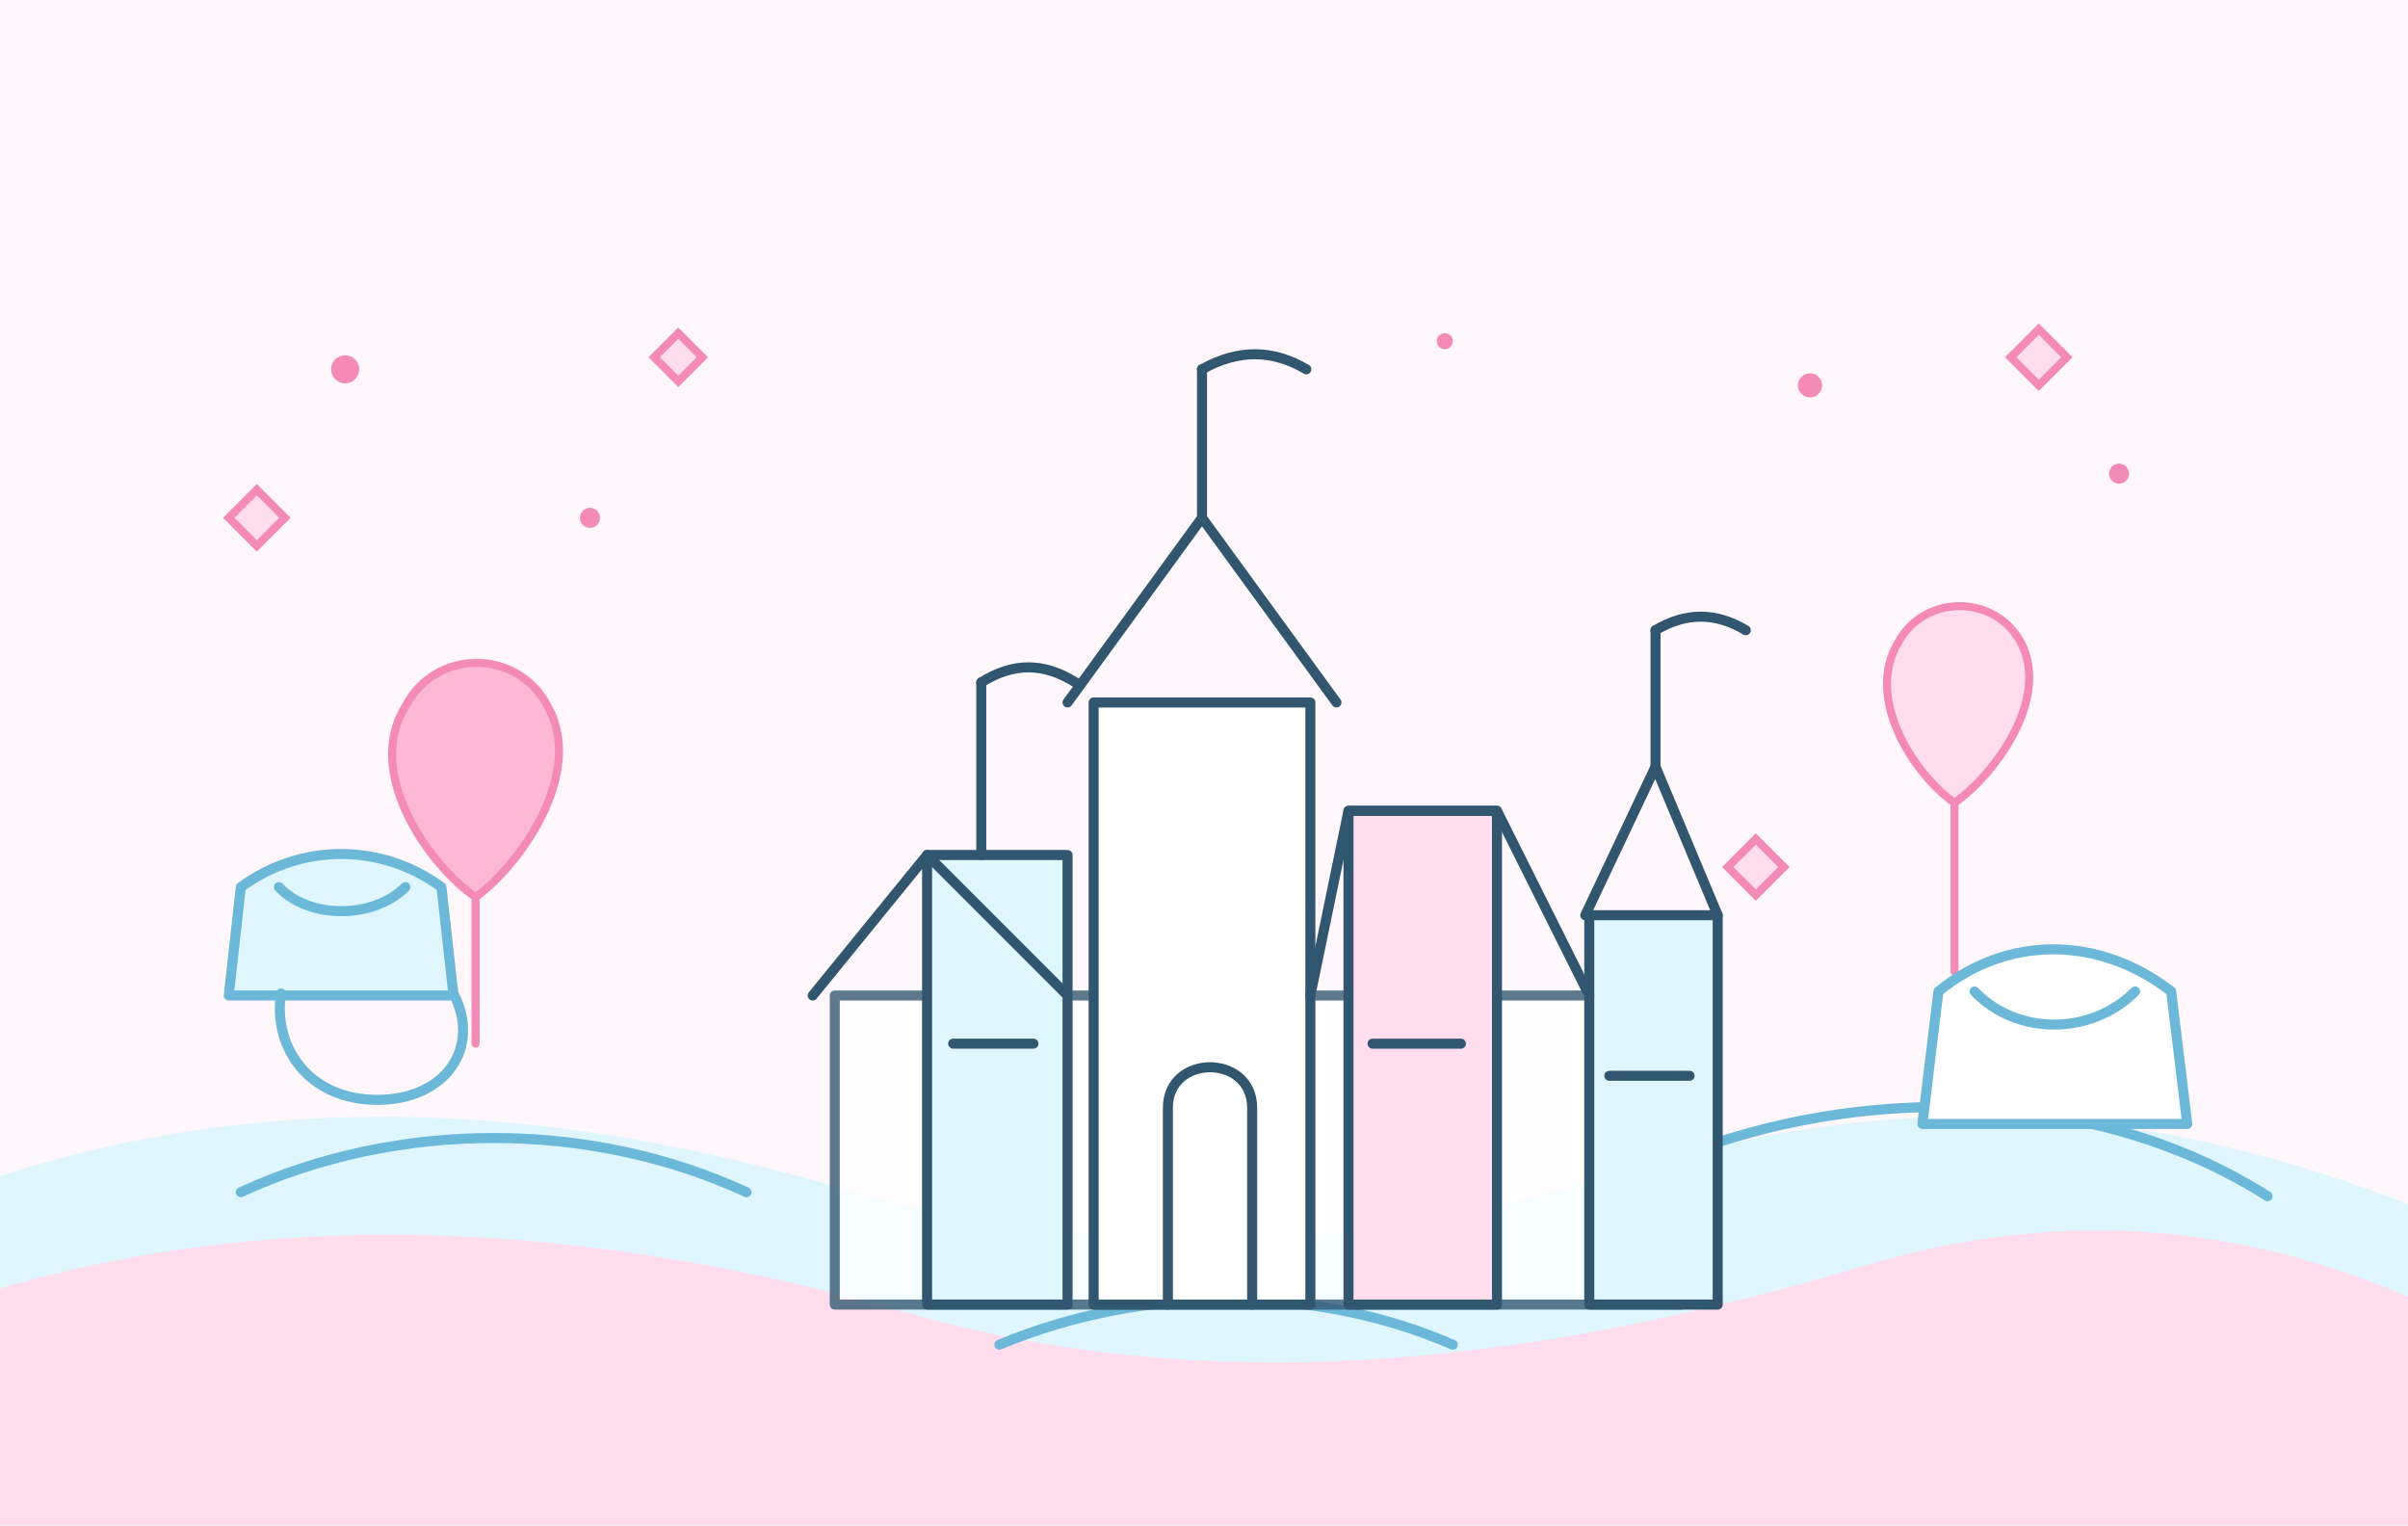
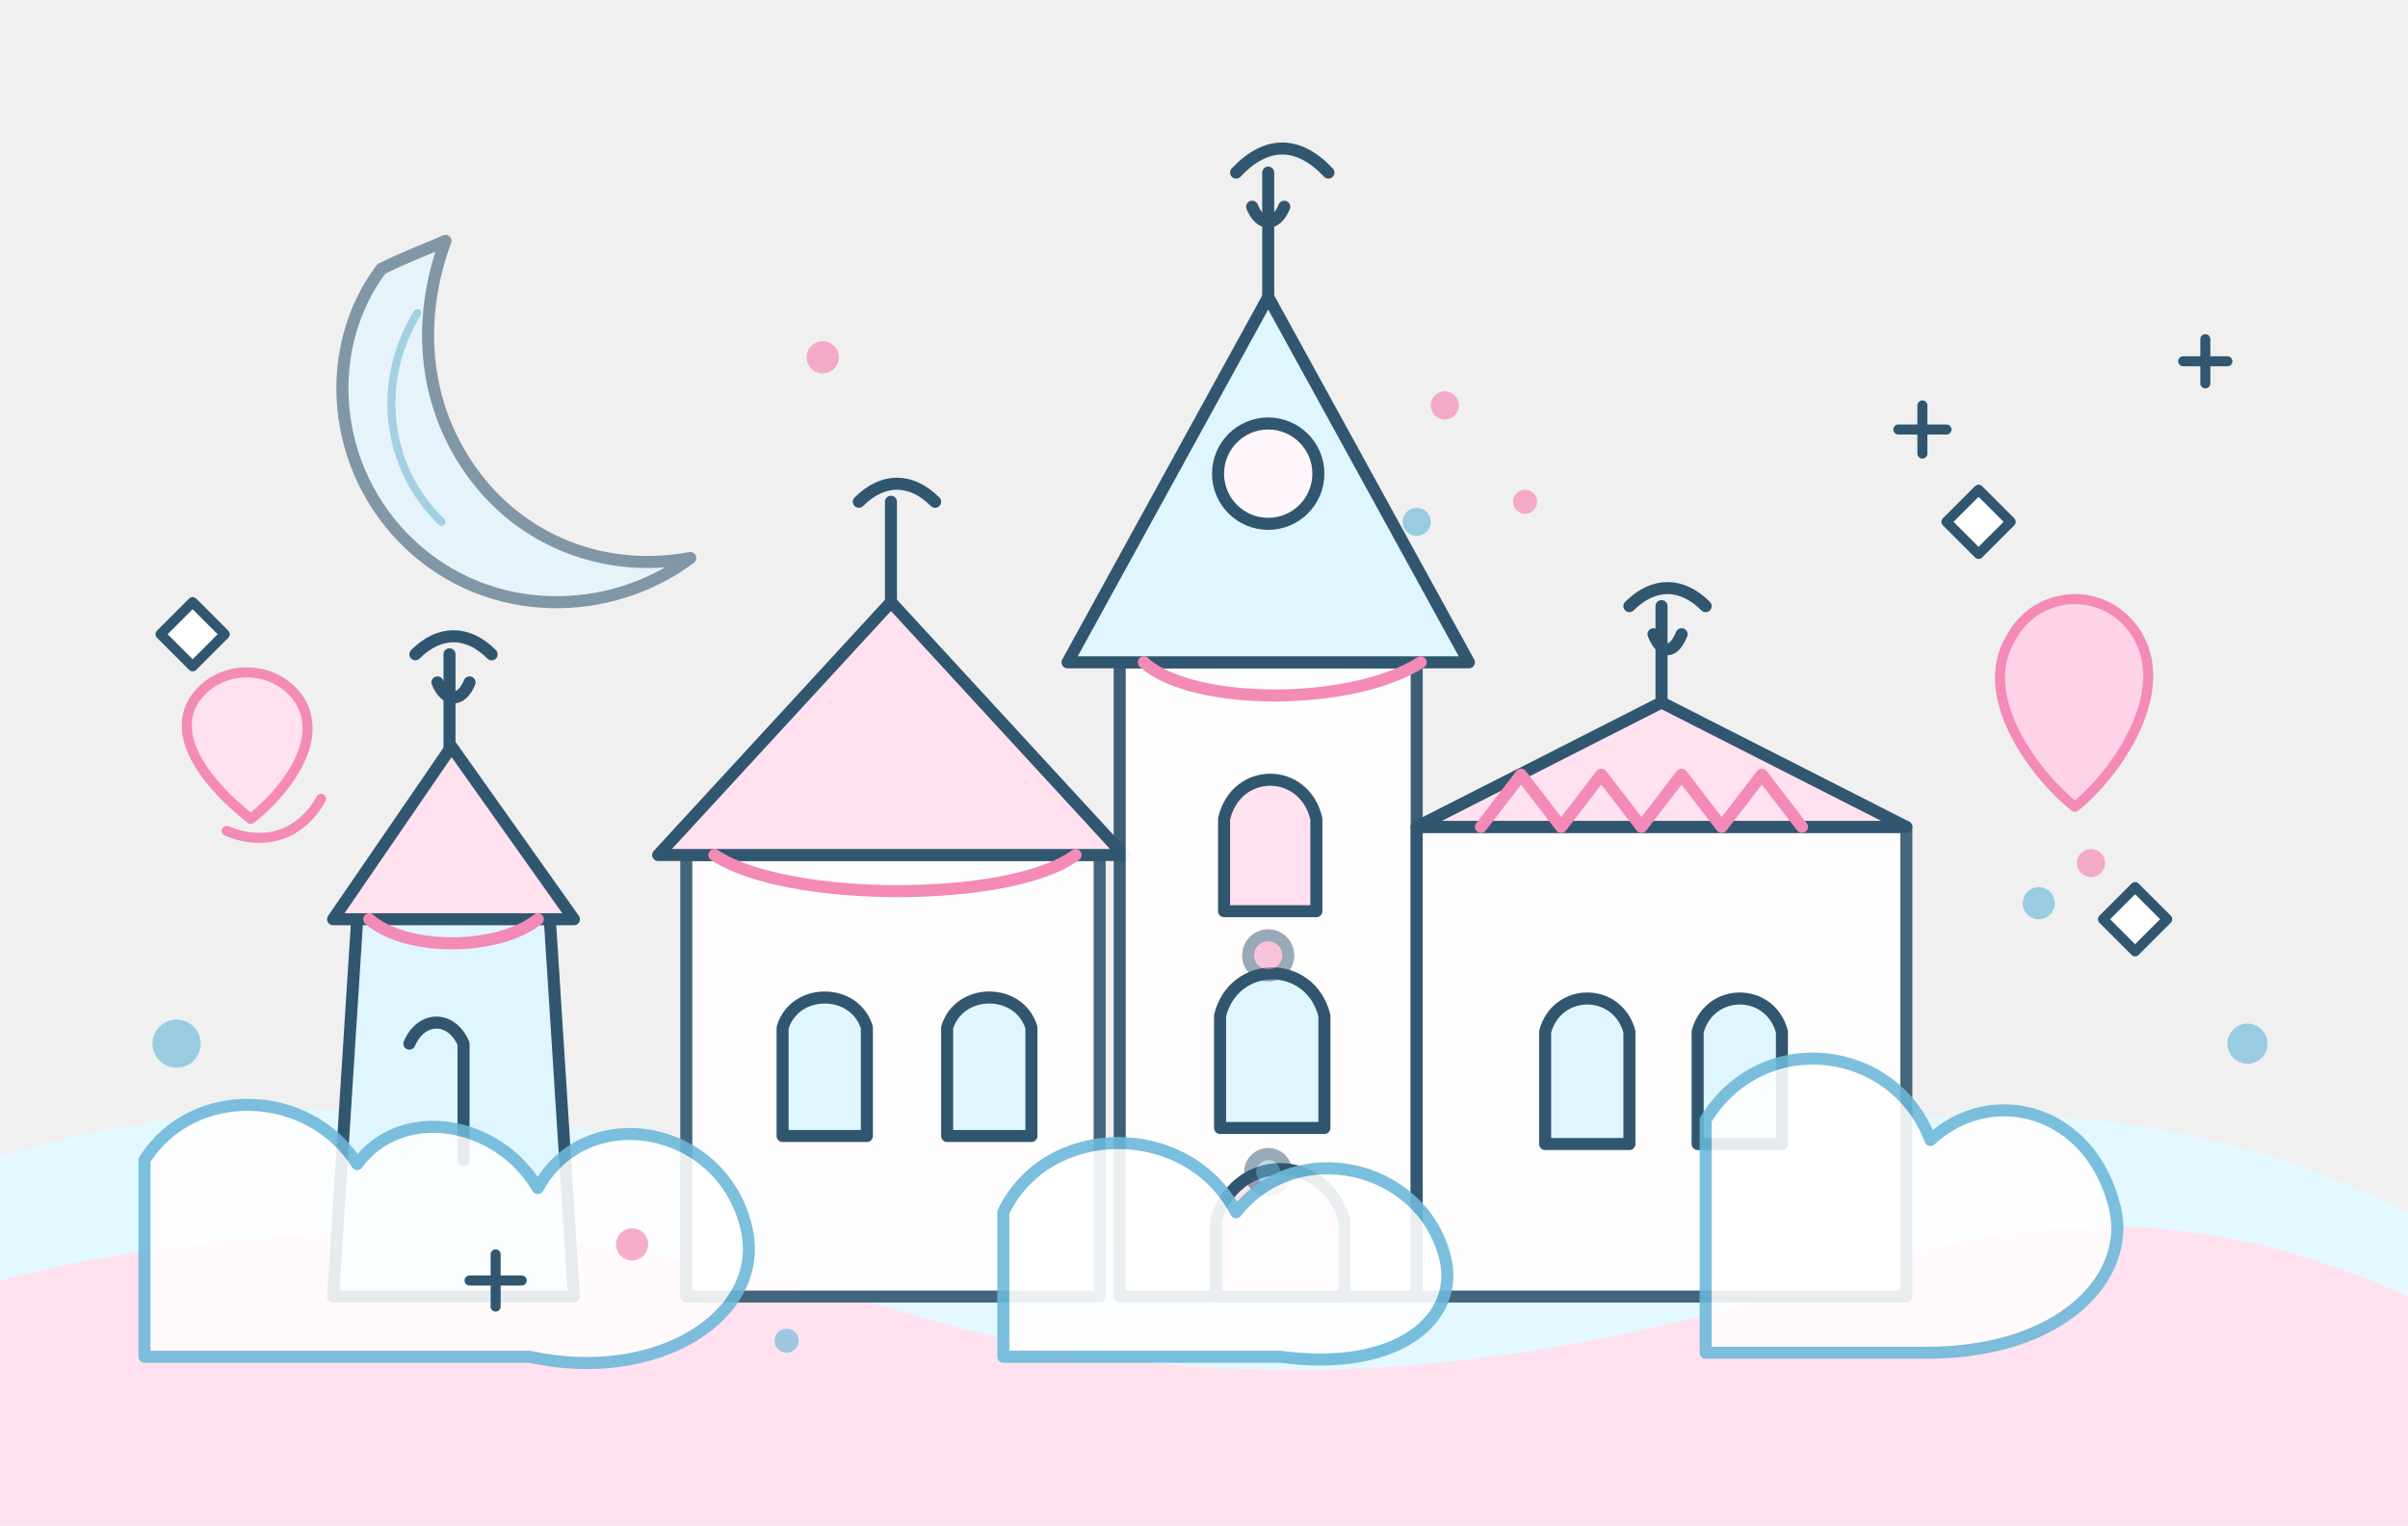
<svg xmlns="http://www.w3.org/2000/svg" viewBox="0 0 1200 760" fill="none">
-   <rect width="1200" height="760" fill="#FFF7FB" />
-   <path d="M0 586C142 540 283 552 419 592C536 626 664 629 801 586C943 541 1067 548 1200 600V760H0V586Z" fill="#DFF6FF" />
-   <path d="M0 642C144 600 298 610 452 654C612 700 777 676 928 631C1037 598 1127 615 1200 646V760H0V642Z" fill="#FFDDEC" />
-   <g stroke="#6CB8D9" stroke-width="5" stroke-linecap="round" stroke-linejoin="round">
-     <path d="M120 594C198 558 294 558 372 594" />
-     <path d="M818 584C918 538 1042 540 1130 596" />
-     <path d="M498 670C570 640 655 640 724 670" />
+   <path d="M0 576C132 536 284 550 424 594C552 635 675 632 808 588C962 538 1088 548 1200 604V760H0V576Z" fill="#E4F8FF" />
+   <path d="M0 638C156 598 310 612 458 656C624 705 785 680 928 632C1042 594 1130 614 1200 646V760H0V638Z" fill="#FFE1EF" />
+   <g opacity=".58">
+     <path d="M190 134C160 174 165 234 204 271C244 309 304 308 344 278C302 286 260 270 235 235C210 200 208 158 222 120C213 124 202 128 190 134Z" fill="#DFF6FF" stroke="#31566F" stroke-width="6" stroke-linecap="round" stroke-linejoin="round" />
+     <path d="M208 156C187 190 192 233 220 260" stroke="#6CB8D9" stroke-width="4" stroke-linecap="round" />
+   </g>
+   <g stroke="#31566F" stroke-width="6" stroke-linecap="round" stroke-linejoin="round">
+     <path d="M178 458C204 432 248 432 274 458L286 646H166L178 458Z" fill="#DFF6FF" />
+     <path d="M166 458L225 372L286 458Z" fill="#FFE1EF" />
+     <path d="M184 458C202 474 248 474 268 458" stroke="#F48AB6" />
+     <path d="M224 372V326" />
+     <path d="M207 326C219 314 233 314 245 326" />
+     <path d="M218 340C222 350 230 350 234 340" />
+     <path d="M204 520C210 506 225 506 231 520V578" />
+     <path d="M342 426H548V646H342V426Z" fill="#FFFFFF" opacity=".9" />
+     <path d="M328 426L444 300L560 426Z" fill="#FFE1EF" />
+     <path d="M356 426C392 450 504 450 536 426" stroke="#F48AB6" />
+     <path d="M390 512C396 492 426 492 432 512V566H390Z" fill="#DFF6FF" />
+     <path d="M472 512C478 492 508 492 514 512V566H472Z" fill="#DFF6FF" />
+     <path d="M444 300V250" />
+     <path d="M428 250C440 238 454 238 466 250" />
+     <path d="M558 330H706V646H558V330Z" fill="#FFFFFF" opacity=".94" />
+     <path d="M532 330L632 148L732 330Z" fill="#DFF6FF" />
+     <path d="M570 330C594 352 674 352 708 330" stroke="#F48AB6" />
+     <path d="M632 148V86" />
+     <path d="M616 86C631 70 647 70 662 86" />
+     <path d="M624 103C628 113 636 113 640 103" />
+     <path d="M610 408C616 382 650 382 656 408V454H610Z" fill="#FFE1EF" />
+     <path d="M608 506C615 478 653 478 660 506V562H608Z" fill="#DFF6FF" />
+     <path d="M606 608C616 574 660 574 670 608V646H606Z" fill="#FFE1EF" />
+     <circle cx="632" cy="236" r="25" fill="#FFF7FB" />
+     <circle cx="632" cy="476" r="10" fill="#F48AB6" opacity=".5" />
+     <circle cx="632" cy="584" r="9" fill="#6CB8D9" opacity=".5" />
+     <path d="M706 412H950V646H706V412Z" fill="#FFFFFF" opacity=".9" />
+     <path d="M706 412L828 350L950 412Z" fill="#FFE1EF" />
+     <path d="M738 412L758 386L778 412L798 386L818 412L838 386L858 412L878 386L898 412" stroke="#F48AB6" />
+     <path d="M770 514C776 492 806 492 812 514V570H770Z" fill="#DFF6FF" />
+     <path d="M846 514C852 492 882 492 888 514V570H846Z" fill="#DFF6FF" />
+     <path d="M828 350V302" />
+     <path d="M812 302C824 290 838 290 850 302" />
+     <path d="M824 316C828 326 834 326 838 316" />
+   </g>
+   <g stroke="#6CB8D9" stroke-width="6" stroke-linecap="round" stroke-linejoin="round">
+     <path d="M72 578C96 540 154 542 178 580C200 550 248 558 268 592C292 548 360 560 372 612C382 655 328 690 264 676H72V578Z" fill="#FFFFFF" opacity=".88" />
+     <path d="M500 604C522 558 592 558 616 604C646 566 708 580 720 626C728 656 698 684 638 676H500V604Z" fill="#FFFFFF" opacity=".9" />
+     <path d="M850 558C878 512 944 520 962 568C992 540 1042 552 1054 602C1062 636 1028 674 960 674H850V558Z" fill="#FFFFFF" opacity=".88" />
+   </g>
+   <g stroke="#F48AB6" stroke-width="5" stroke-linecap="round" stroke-linejoin="round">
+     <path d="M96 350C108 330 138 330 150 350C162 372 138 398 125 408C112 398 84 372 96 350Z" fill="#FFE1EF" />
+     <path d="M1002 318C1016 292 1052 292 1066 318C1082 348 1052 388 1034 402C1016 388 984 348 1002 318Z" fill="#FFD3E7" />
+     <path d="M113 414C132 422 150 416 160 398" />
  </g>
  <g stroke="#31566F" stroke-width="5" stroke-linecap="round" stroke-linejoin="round">
-     <path d="M416 496H838V650H416V496Z" fill="#FFFFFF" opacity=".78" />
-     <path d="M462 426H532V650H462V426Z" fill="#DFF6FF" />
-     <path d="M672 404H746V650H672V404Z" fill="#FFDDEC" />
-     <path d="M792 456H856V650H792V456Z" fill="#DFF6FF" />
-     <path d="M545 350H653V650H545V350Z" fill="#FFFFFF" />
-     <path d="M405 496L462 426L532 496" />
-     <path d="M532 350L599 258L666 350" />
-     <path d="M653 496L672 404L746 404L792 496" />
-     <path d="M790 456L825 382L856 456" />
-     <path d="M489 426L489 340" />
-     <path d="M599 258V184" />
-     <path d="M825 382V314" />
-     <path d="M489 340C505 330 520 330 536 340" />
-     <path d="M599 184C617 174 634 174 651 184" />
-     <path d="M825 314C840 305 855 305 870 314" />
-     <path d="M582 650V552C582 525 624 525 624 552V650" />
-     <path d="M475 520H515" />
-     <path d="M684 520H728" />
-     <path d="M802 536H842" />
+     <path d="M96 300L112 316L96 332L80 316Z" fill="#FFFFFF" />
+     <path d="M986 244L1002 260L986 276L970 260Z" fill="#FFFFFF" />
+     <path d="M1064 442L1080 458L1064 474L1048 458Z" fill="#FFFFFF" />
+     <path d="M234 638H260" />
+     <path d="M247 625V651" />
+     <path d="M946 214H970" />
+     <path d="M958 202V226" />
+     <path d="M1088 180H1110" />
+     <path d="M1099 169V191" />
  </g>
-   <g stroke="#F48AB6" stroke-width="4" stroke-linecap="round" stroke-linejoin="round">
-     <path d="M202 352C217 323 258 323 273 352C292 386 258 432 237 447C215 432 181 386 202 352Z" fill="#FFB8D4" />
-     <path d="M237 447V520" />
-     <path d="M946 320C959 296 994 296 1007 320C1022 348 994 386 974 400C954 386 929 348 946 320Z" fill="#FFDDEC" />
-     <path d="M974 400V484" />
+   <g fill="#F48AB6" opacity=".7">
+     <circle cx="410" cy="178" r="8" />
+     <circle cx="720" cy="202" r="7" />
+     <circle cx="760" cy="250" r="6" />
+     <circle cx="1042" cy="430" r="7" />
+     <circle cx="315" cy="620" r="8" />
  </g>
-   <g stroke="#6CB8D9" stroke-width="5" stroke-linecap="round" stroke-linejoin="round">
-     <path d="M120 442C150 420 190 420 220 442L226 496H114L120 442Z" fill="#DFF6FF" />
-     <path d="M139 442C154 458 186 458 202 442" />
-     <path d="M140 495C136 522 154 548 188 548C222 548 240 522 226 495" />
-     <path d="M966 494C1000 466 1046 466 1082 494L1090 560H958L966 494Z" fill="#FFFFFF" />
-     <path d="M984 494C1005 516 1042 516 1064 494" />
-   </g>
-   <g fill="#F48AB6">
-     <circle cx="172" cy="184" r="7" />
-     <circle cx="294" cy="258" r="5" />
-     <circle cx="902" cy="192" r="6" />
-     <circle cx="1056" cy="236" r="5" />
-     <circle cx="720" cy="170" r="4" />
-   </g>
-   <g stroke="#F48AB6" stroke-width="4" stroke-linecap="round">
-     <path d="M128 244L142 258L128 272L114 258Z" fill="#FFDDEC" />
-     <path d="M1016 164L1030 178L1016 192L1002 178Z" fill="#FFDDEC" />
-     <path d="M338 166L350 178L338 190L326 178Z" fill="#FFDDEC" />
-     <path d="M875 418L889 432L875 446L861 432Z" fill="#FFDDEC" />
+   <g fill="#6CB8D9" opacity=".65">
+     <circle cx="88" cy="520" r="12" />
+     <circle cx="392" cy="668" r="6" />
+     <circle cx="706" cy="260" r="7" />
+     <circle cx="1016" cy="450" r="8" />
+     <circle cx="1120" cy="520" r="10" />
  </g>
</svg>
